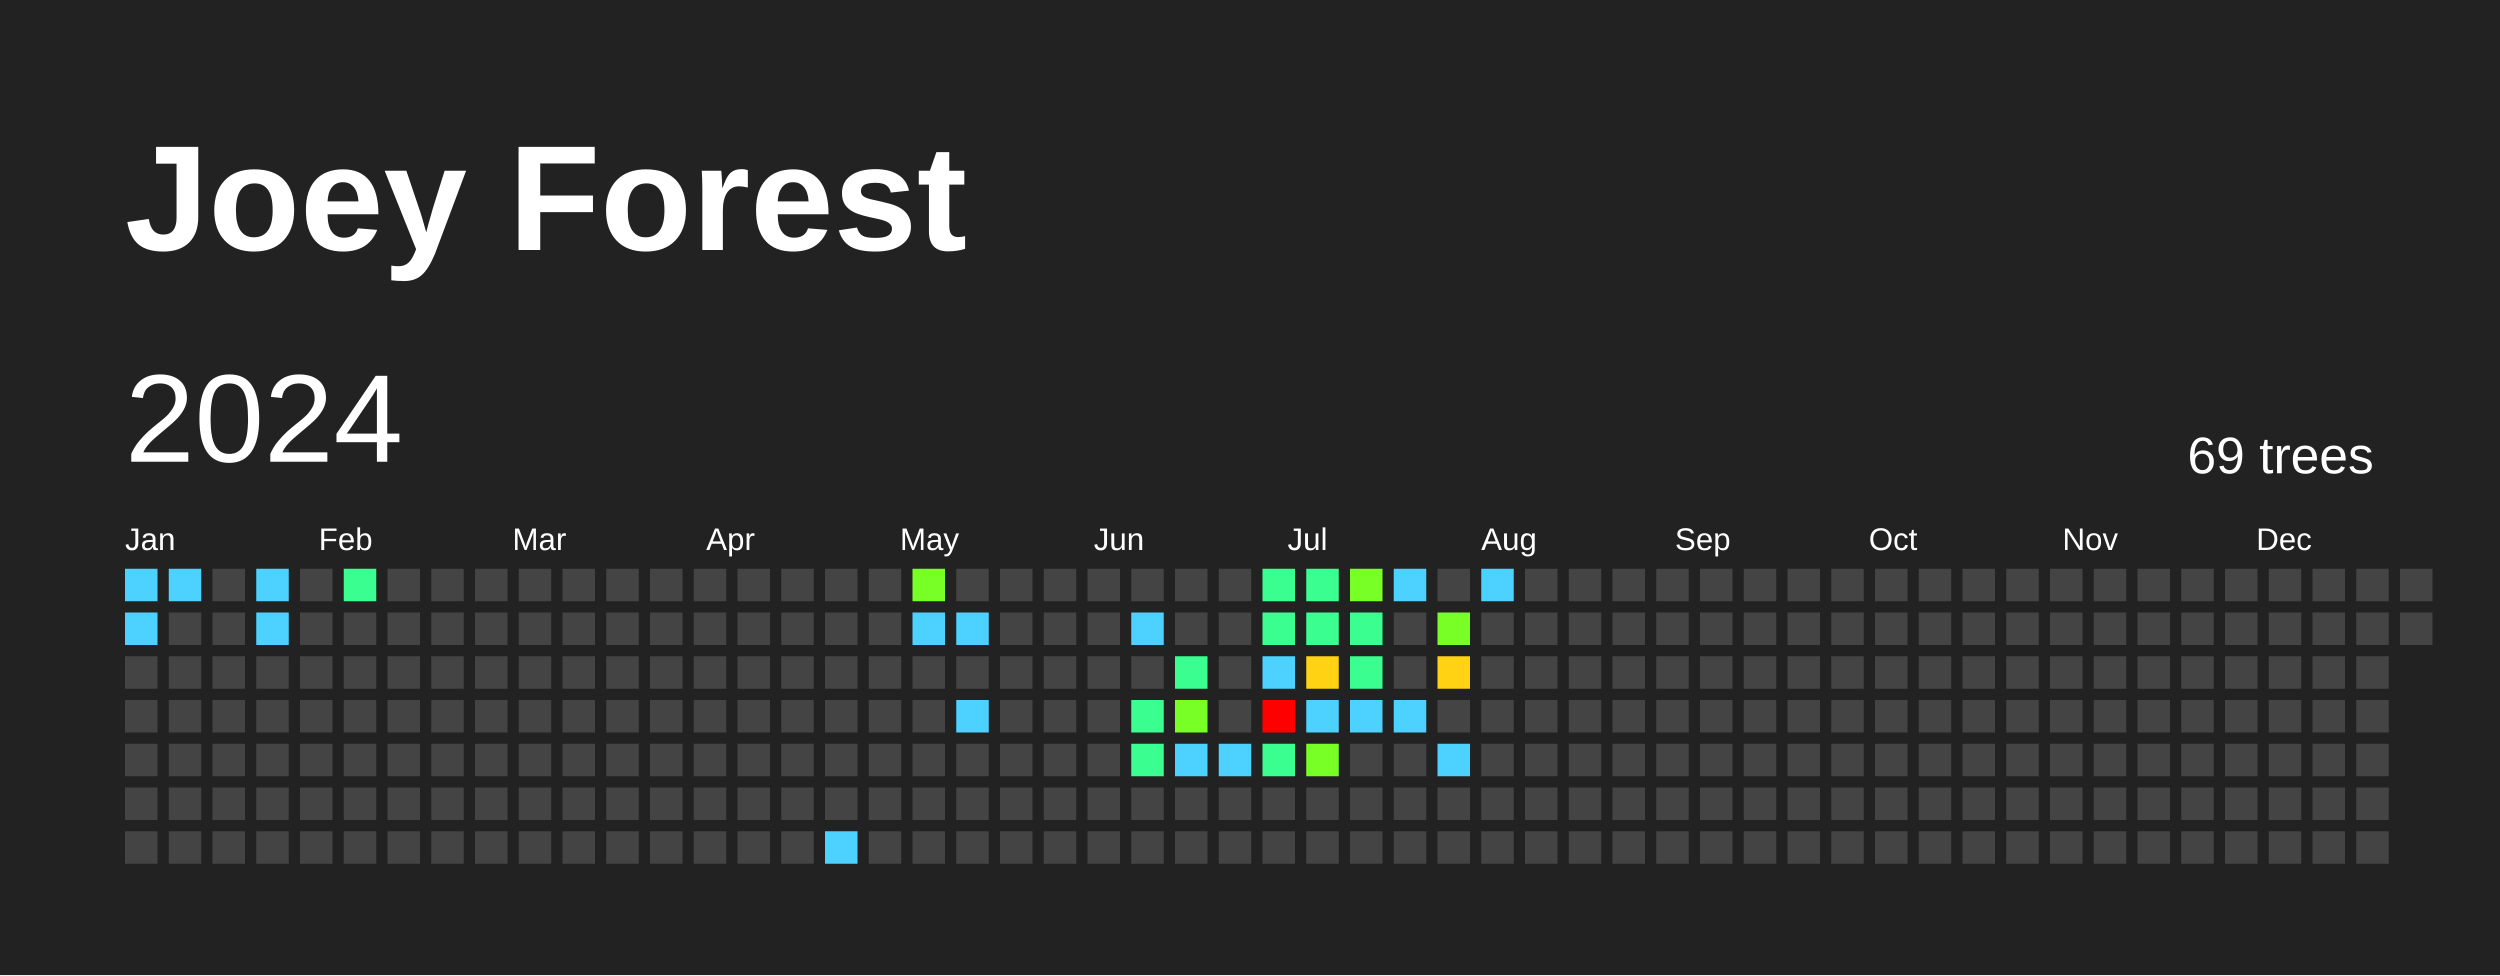
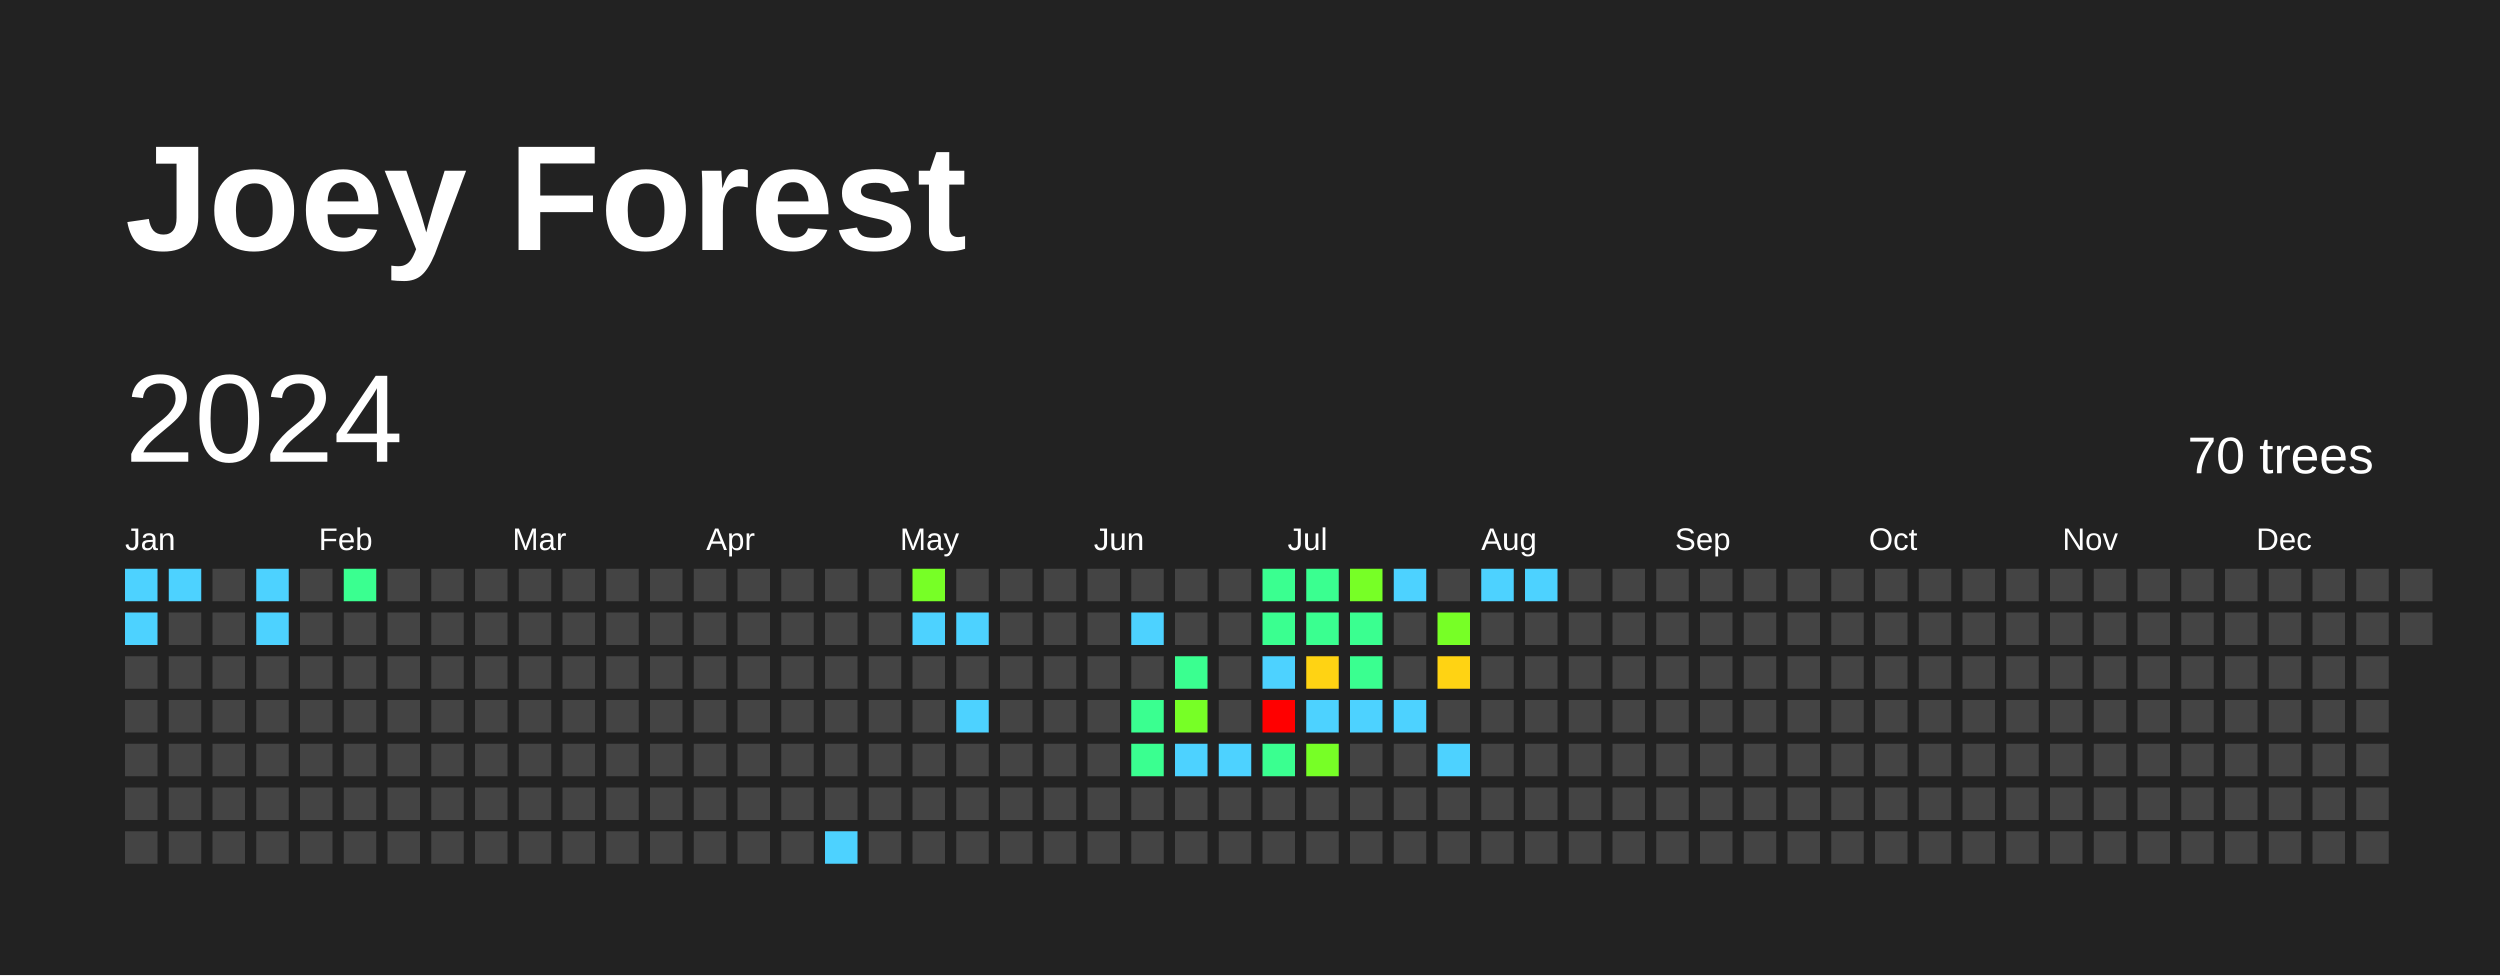
<svg xmlns="http://www.w3.org/2000/svg" baseProfile="full" height="78mm" version="1.1" viewBox="0,0,200,78" width="200mm">
  <defs />
  <rect fill="#222222" height="78" width="200" x="0" y="0" />
  <text fill="#FFFFFF" style="font-size:12px; font-family:Arial; font-weight:bold;" x="10" y="20">Joey Forest</text>
  <text dominant-baseline="hanging" fill="#FFFFFF" style="font-size:10.0px; font-family:Arial;" x="10" y="30">2024</text>
-   <text dominant-baseline="hanging" fill="#FFFFFF" style="font-size:4.125px; font-family:Arial;" x="175" y="35">69 trees</text>
+   <text dominant-baseline="hanging" fill="#FFFFFF" style="font-size:4.125px; font-family:Arial;" x="175" y="35">70 trees</text>
  <text fill="#FFFFFF" style="font-size:2.5px; font-family:Arial" x="10.0" y="44">Jan</text>
  <text fill="#FFFFFF" style="font-size:2.5px; font-family:Arial" x="25.5" y="44">Feb</text>
  <text fill="#FFFFFF" style="font-size:2.5px; font-family:Arial" x="41.0" y="44">Mar</text>
  <text fill="#FFFFFF" style="font-size:2.5px; font-family:Arial" x="56.5" y="44">Apr</text>
  <text fill="#FFFFFF" style="font-size:2.5px; font-family:Arial" x="72.0" y="44">May</text>
  <text fill="#FFFFFF" style="font-size:2.5px; font-family:Arial" x="87.5" y="44">Jun</text>
  <text fill="#FFFFFF" style="font-size:2.5px; font-family:Arial" x="103.0" y="44">Jul</text>
  <text fill="#FFFFFF" style="font-size:2.5px; font-family:Arial" x="118.5" y="44">Aug</text>
  <text fill="#FFFFFF" style="font-size:2.5px; font-family:Arial" x="134.0" y="44">Sep</text>
  <text fill="#FFFFFF" style="font-size:2.5px; font-family:Arial" x="149.5" y="44">Oct</text>
  <text fill="#FFFFFF" style="font-size:2.5px; font-family:Arial" x="165.0" y="44">Nov</text>
  <text fill="#FFFFFF" style="font-size:2.5px; font-family:Arial" x="180.5" y="44">Dec</text>
  <rect fill="#4dd2ff" height="2.6" width="2.6" x="10.0" y="45.5" />
  <rect fill="#4dd2ff" height="2.6" width="2.6" x="10.0" y="49.0" />
  <rect fill="#444444" height="2.6" width="2.6" x="10.0" y="52.5" />
  <rect fill="#444444" height="2.6" width="2.6" x="10.0" y="56.0" />
  <rect fill="#444444" height="2.6" width="2.6" x="10.0" y="59.5" />
  <rect fill="#444444" height="2.6" width="2.6" x="10.0" y="63.0" />
  <rect fill="#444444" height="2.6" width="2.6" x="10.0" y="66.5" />
  <rect fill="#4dd2ff" height="2.6" width="2.6" x="13.5" y="45.5" />
  <rect fill="#444444" height="2.6" width="2.6" x="13.5" y="49.0" />
  <rect fill="#444444" height="2.6" width="2.6" x="13.5" y="52.5" />
  <rect fill="#444444" height="2.6" width="2.6" x="13.5" y="56.0" />
  <rect fill="#444444" height="2.6" width="2.6" x="13.5" y="59.5" />
  <rect fill="#444444" height="2.6" width="2.6" x="13.5" y="63.0" />
  <rect fill="#444444" height="2.6" width="2.6" x="13.5" y="66.5" />
  <rect fill="#444444" height="2.6" width="2.6" x="17.0" y="45.5" />
  <rect fill="#444444" height="2.6" width="2.6" x="17.0" y="49.0" />
  <rect fill="#444444" height="2.6" width="2.6" x="17.0" y="52.5" />
  <rect fill="#444444" height="2.6" width="2.6" x="17.0" y="56.0" />
  <rect fill="#444444" height="2.6" width="2.6" x="17.0" y="59.5" />
  <rect fill="#444444" height="2.6" width="2.6" x="17.0" y="63.0" />
  <rect fill="#444444" height="2.6" width="2.6" x="17.0" y="66.5" />
  <rect fill="#4dd2ff" height="2.6" width="2.6" x="20.5" y="45.5" />
  <rect fill="#4dd2ff" height="2.6" width="2.6" x="20.5" y="49.0" />
  <rect fill="#444444" height="2.6" width="2.6" x="20.5" y="52.5" />
  <rect fill="#444444" height="2.6" width="2.6" x="20.5" y="56.0" />
  <rect fill="#444444" height="2.6" width="2.6" x="20.5" y="59.5" />
  <rect fill="#444444" height="2.6" width="2.6" x="20.5" y="63.0" />
  <rect fill="#444444" height="2.6" width="2.6" x="20.5" y="66.5" />
  <rect fill="#444444" height="2.6" width="2.6" x="24.0" y="45.5" />
  <rect fill="#444444" height="2.6" width="2.6" x="24.0" y="49.0" />
  <rect fill="#444444" height="2.6" width="2.6" x="24.0" y="52.5" />
  <rect fill="#444444" height="2.6" width="2.6" x="24.0" y="56.0" />
  <rect fill="#444444" height="2.6" width="2.6" x="24.0" y="59.5" />
  <rect fill="#444444" height="2.6" width="2.6" x="24.0" y="63.0" />
  <rect fill="#444444" height="2.6" width="2.6" x="24.0" y="66.5" />
  <rect fill="#3aff90" height="2.6" width="2.6" x="27.5" y="45.5" />
  <rect fill="#444444" height="2.6" width="2.6" x="27.5" y="49.0" />
  <rect fill="#444444" height="2.6" width="2.6" x="27.5" y="52.5" />
  <rect fill="#444444" height="2.6" width="2.6" x="27.5" y="56.0" />
  <rect fill="#444444" height="2.6" width="2.6" x="27.5" y="59.5" />
  <rect fill="#444444" height="2.6" width="2.6" x="27.5" y="63.0" />
  <rect fill="#444444" height="2.6" width="2.6" x="27.5" y="66.5" />
  <rect fill="#444444" height="2.6" width="2.6" x="31.0" y="45.5" />
  <rect fill="#444444" height="2.6" width="2.6" x="31.0" y="49.0" />
  <rect fill="#444444" height="2.6" width="2.6" x="31.0" y="52.5" />
  <rect fill="#444444" height="2.6" width="2.6" x="31.0" y="56.0" />
  <rect fill="#444444" height="2.6" width="2.6" x="31.0" y="59.5" />
  <rect fill="#444444" height="2.6" width="2.6" x="31.0" y="63.0" />
  <rect fill="#444444" height="2.6" width="2.6" x="31.0" y="66.5" />
  <rect fill="#444444" height="2.6" width="2.6" x="34.5" y="45.5" />
  <rect fill="#444444" height="2.6" width="2.6" x="34.5" y="49.0" />
  <rect fill="#444444" height="2.6" width="2.6" x="34.5" y="52.5" />
  <rect fill="#444444" height="2.6" width="2.6" x="34.5" y="56.0" />
  <rect fill="#444444" height="2.6" width="2.6" x="34.5" y="59.5" />
  <rect fill="#444444" height="2.6" width="2.6" x="34.5" y="63.0" />
  <rect fill="#444444" height="2.6" width="2.6" x="34.5" y="66.5" />
  <rect fill="#444444" height="2.6" width="2.6" x="38.0" y="45.5" />
  <rect fill="#444444" height="2.6" width="2.6" x="38.0" y="49.0" />
  <rect fill="#444444" height="2.6" width="2.6" x="38.0" y="52.5" />
  <rect fill="#444444" height="2.6" width="2.6" x="38.0" y="56.0" />
  <rect fill="#444444" height="2.6" width="2.6" x="38.0" y="59.5" />
  <rect fill="#444444" height="2.6" width="2.6" x="38.0" y="63.0" />
  <rect fill="#444444" height="2.6" width="2.6" x="38.0" y="66.5" />
  <rect fill="#444444" height="2.6" width="2.6" x="41.5" y="45.5" />
  <rect fill="#444444" height="2.6" width="2.6" x="41.5" y="49.0" />
  <rect fill="#444444" height="2.6" width="2.6" x="41.5" y="52.5" />
  <rect fill="#444444" height="2.6" width="2.6" x="41.5" y="56.0" />
  <rect fill="#444444" height="2.6" width="2.6" x="41.5" y="59.5" />
  <rect fill="#444444" height="2.6" width="2.6" x="41.5" y="63.0" />
  <rect fill="#444444" height="2.6" width="2.6" x="41.5" y="66.5" />
  <rect fill="#444444" height="2.6" width="2.6" x="45.0" y="45.5" />
  <rect fill="#444444" height="2.6" width="2.6" x="45.0" y="49.0" />
  <rect fill="#444444" height="2.6" width="2.6" x="45.0" y="52.5" />
  <rect fill="#444444" height="2.6" width="2.6" x="45.0" y="56.0" />
  <rect fill="#444444" height="2.6" width="2.6" x="45.0" y="59.5" />
  <rect fill="#444444" height="2.6" width="2.6" x="45.0" y="63.0" />
  <rect fill="#444444" height="2.6" width="2.6" x="45.0" y="66.5" />
  <rect fill="#444444" height="2.6" width="2.6" x="48.5" y="45.5" />
  <rect fill="#444444" height="2.6" width="2.6" x="48.5" y="49.0" />
  <rect fill="#444444" height="2.6" width="2.6" x="48.5" y="52.5" />
  <rect fill="#444444" height="2.6" width="2.6" x="48.5" y="56.0" />
  <rect fill="#444444" height="2.6" width="2.6" x="48.5" y="59.5" />
  <rect fill="#444444" height="2.6" width="2.6" x="48.5" y="63.0" />
  <rect fill="#444444" height="2.6" width="2.6" x="48.5" y="66.5" />
  <rect fill="#444444" height="2.6" width="2.6" x="52.0" y="45.5" />
  <rect fill="#444444" height="2.6" width="2.6" x="52.0" y="49.0" />
  <rect fill="#444444" height="2.6" width="2.6" x="52.0" y="52.5" />
  <rect fill="#444444" height="2.6" width="2.6" x="52.0" y="56.0" />
  <rect fill="#444444" height="2.6" width="2.6" x="52.0" y="59.5" />
  <rect fill="#444444" height="2.6" width="2.6" x="52.0" y="63.0" />
  <rect fill="#444444" height="2.6" width="2.6" x="52.0" y="66.5" />
  <rect fill="#444444" height="2.6" width="2.6" x="55.5" y="45.5" />
  <rect fill="#444444" height="2.6" width="2.6" x="55.5" y="49.0" />
  <rect fill="#444444" height="2.6" width="2.6" x="55.5" y="52.5" />
  <rect fill="#444444" height="2.6" width="2.6" x="55.5" y="56.0" />
  <rect fill="#444444" height="2.6" width="2.6" x="55.5" y="59.5" />
  <rect fill="#444444" height="2.6" width="2.6" x="55.5" y="63.0" />
  <rect fill="#444444" height="2.6" width="2.6" x="55.5" y="66.5" />
  <rect fill="#444444" height="2.6" width="2.6" x="59.0" y="45.5" />
  <rect fill="#444444" height="2.6" width="2.6" x="59.0" y="49.0" />
  <rect fill="#444444" height="2.6" width="2.6" x="59.0" y="52.5" />
  <rect fill="#444444" height="2.6" width="2.6" x="59.0" y="56.0" />
  <rect fill="#444444" height="2.6" width="2.6" x="59.0" y="59.5" />
  <rect fill="#444444" height="2.6" width="2.6" x="59.0" y="63.0" />
  <rect fill="#444444" height="2.6" width="2.6" x="59.0" y="66.5" />
  <rect fill="#444444" height="2.6" width="2.6" x="62.5" y="45.5" />
  <rect fill="#444444" height="2.6" width="2.6" x="62.5" y="49.0" />
  <rect fill="#444444" height="2.6" width="2.6" x="62.5" y="52.5" />
  <rect fill="#444444" height="2.6" width="2.6" x="62.5" y="56.0" />
  <rect fill="#444444" height="2.6" width="2.6" x="62.5" y="59.5" />
  <rect fill="#444444" height="2.6" width="2.6" x="62.5" y="63.0" />
  <rect fill="#444444" height="2.6" width="2.6" x="62.5" y="66.5" />
  <rect fill="#444444" height="2.6" width="2.6" x="66.0" y="45.5" />
  <rect fill="#444444" height="2.6" width="2.6" x="66.0" y="49.0" />
  <rect fill="#444444" height="2.6" width="2.6" x="66.0" y="52.5" />
  <rect fill="#444444" height="2.6" width="2.6" x="66.0" y="56.0" />
  <rect fill="#444444" height="2.6" width="2.6" x="66.0" y="59.5" />
  <rect fill="#444444" height="2.6" width="2.6" x="66.0" y="63.0" />
  <rect fill="#4dd2ff" height="2.6" width="2.6" x="66.0" y="66.5" />
  <rect fill="#444444" height="2.6" width="2.6" x="69.5" y="45.5" />
  <rect fill="#444444" height="2.6" width="2.6" x="69.5" y="49.0" />
  <rect fill="#444444" height="2.6" width="2.6" x="69.5" y="52.5" />
  <rect fill="#444444" height="2.6" width="2.6" x="69.5" y="56.0" />
  <rect fill="#444444" height="2.6" width="2.6" x="69.5" y="59.5" />
  <rect fill="#444444" height="2.6" width="2.6" x="69.5" y="63.0" />
  <rect fill="#444444" height="2.6" width="2.6" x="69.5" y="66.5" />
  <rect fill="#77ff26" height="2.6" width="2.6" x="73.0" y="45.5" />
  <rect fill="#4dd2ff" height="2.6" width="2.6" x="73.0" y="49.0" />
  <rect fill="#444444" height="2.6" width="2.6" x="73.0" y="52.5" />
  <rect fill="#444444" height="2.6" width="2.6" x="73.0" y="56.0" />
  <rect fill="#444444" height="2.6" width="2.6" x="73.0" y="59.5" />
  <rect fill="#444444" height="2.6" width="2.6" x="73.0" y="63.0" />
  <rect fill="#444444" height="2.6" width="2.6" x="73.0" y="66.5" />
  <rect fill="#444444" height="2.6" width="2.6" x="76.5" y="45.5" />
  <rect fill="#4dd2ff" height="2.6" width="2.6" x="76.5" y="49.0" />
  <rect fill="#444444" height="2.6" width="2.6" x="76.5" y="52.5" />
  <rect fill="#4dd2ff" height="2.6" width="2.6" x="76.5" y="56.0" />
  <rect fill="#444444" height="2.6" width="2.6" x="76.5" y="59.5" />
  <rect fill="#444444" height="2.6" width="2.6" x="76.5" y="63.0" />
  <rect fill="#444444" height="2.6" width="2.6" x="76.5" y="66.5" />
  <rect fill="#444444" height="2.6" width="2.6" x="80.0" y="45.5" />
  <rect fill="#444444" height="2.6" width="2.6" x="80.0" y="49.0" />
  <rect fill="#444444" height="2.6" width="2.6" x="80.0" y="52.5" />
  <rect fill="#444444" height="2.6" width="2.6" x="80.0" y="56.0" />
  <rect fill="#444444" height="2.6" width="2.6" x="80.0" y="59.5" />
  <rect fill="#444444" height="2.6" width="2.6" x="80.0" y="63.0" />
  <rect fill="#444444" height="2.6" width="2.6" x="80.0" y="66.5" />
  <rect fill="#444444" height="2.6" width="2.6" x="83.5" y="45.5" />
  <rect fill="#444444" height="2.6" width="2.6" x="83.5" y="49.0" />
  <rect fill="#444444" height="2.6" width="2.6" x="83.5" y="52.5" />
  <rect fill="#444444" height="2.6" width="2.6" x="83.5" y="56.0" />
  <rect fill="#444444" height="2.6" width="2.6" x="83.5" y="59.5" />
  <rect fill="#444444" height="2.6" width="2.6" x="83.5" y="63.0" />
  <rect fill="#444444" height="2.6" width="2.6" x="83.5" y="66.5" />
  <rect fill="#444444" height="2.6" width="2.6" x="87.0" y="45.5" />
  <rect fill="#444444" height="2.6" width="2.6" x="87.0" y="49.0" />
  <rect fill="#444444" height="2.6" width="2.6" x="87.0" y="52.5" />
  <rect fill="#444444" height="2.6" width="2.6" x="87.0" y="56.0" />
  <rect fill="#444444" height="2.6" width="2.6" x="87.0" y="59.5" />
  <rect fill="#444444" height="2.6" width="2.6" x="87.0" y="63.0" />
  <rect fill="#444444" height="2.6" width="2.6" x="87.0" y="66.5" />
  <rect fill="#444444" height="2.6" width="2.6" x="90.5" y="45.5" />
  <rect fill="#4dd2ff" height="2.6" width="2.6" x="90.5" y="49.0" />
  <rect fill="#444444" height="2.6" width="2.6" x="90.5" y="52.5" />
  <rect fill="#3aff90" height="2.6" width="2.6" x="90.5" y="56.0" />
  <rect fill="#3aff90" height="2.6" width="2.6" x="90.5" y="59.5" />
  <rect fill="#444444" height="2.6" width="2.6" x="90.5" y="63.0" />
  <rect fill="#444444" height="2.6" width="2.6" x="90.5" y="66.5" />
  <rect fill="#444444" height="2.6" width="2.6" x="94.0" y="45.5" />
  <rect fill="#444444" height="2.6" width="2.6" x="94.0" y="49.0" />
  <rect fill="#3aff90" height="2.6" width="2.6" x="94.0" y="52.5" />
  <rect fill="#77ff26" height="2.6" width="2.6" x="94.0" y="56.0" />
  <rect fill="#4dd2ff" height="2.6" width="2.6" x="94.0" y="59.5" />
  <rect fill="#444444" height="2.6" width="2.6" x="94.0" y="63.0" />
  <rect fill="#444444" height="2.6" width="2.6" x="94.0" y="66.5" />
  <rect fill="#444444" height="2.6" width="2.6" x="97.5" y="45.5" />
  <rect fill="#444444" height="2.6" width="2.6" x="97.5" y="49.0" />
  <rect fill="#444444" height="2.6" width="2.6" x="97.5" y="52.5" />
  <rect fill="#444444" height="2.6" width="2.6" x="97.5" y="56.0" />
  <rect fill="#4dd2ff" height="2.6" width="2.6" x="97.5" y="59.5" />
  <rect fill="#444444" height="2.6" width="2.6" x="97.5" y="63.0" />
  <rect fill="#444444" height="2.6" width="2.6" x="97.5" y="66.5" />
  <rect fill="#3aff90" height="2.6" width="2.6" x="101.0" y="45.5" />
  <rect fill="#3aff90" height="2.6" width="2.6" x="101.0" y="49.0" />
  <rect fill="#4dd2ff" height="2.6" width="2.6" x="101.0" y="52.5" />
  <rect fill="red" height="2.6" width="2.6" x="101.0" y="56.0" />
  <rect fill="#3aff90" height="2.6" width="2.6" x="101.0" y="59.5" />
  <rect fill="#444444" height="2.6" width="2.6" x="101.0" y="63.0" />
  <rect fill="#444444" height="2.6" width="2.6" x="101.0" y="66.5" />
  <rect fill="#3aff90" height="2.6" width="2.6" x="104.5" y="45.5" />
  <rect fill="#3aff90" height="2.6" width="2.6" x="104.5" y="49.0" />
  <rect fill="#ffd313" height="2.6" width="2.6" x="104.5" y="52.5" />
  <rect fill="#4dd2ff" height="2.6" width="2.6" x="104.5" y="56.0" />
  <rect fill="#77ff26" height="2.6" width="2.6" x="104.5" y="59.5" />
  <rect fill="#444444" height="2.6" width="2.6" x="104.5" y="63.0" />
  <rect fill="#444444" height="2.6" width="2.6" x="104.5" y="66.5" />
  <rect fill="#77ff26" height="2.6" width="2.6" x="108.0" y="45.5" />
  <rect fill="#3aff90" height="2.6" width="2.6" x="108.0" y="49.0" />
  <rect fill="#3aff90" height="2.6" width="2.6" x="108.0" y="52.5" />
  <rect fill="#4dd2ff" height="2.6" width="2.6" x="108.0" y="56.0" />
  <rect fill="#444444" height="2.6" width="2.6" x="108.0" y="59.5" />
  <rect fill="#444444" height="2.6" width="2.6" x="108.0" y="63.0" />
  <rect fill="#444444" height="2.6" width="2.6" x="108.0" y="66.5" />
  <rect fill="#4dd2ff" height="2.6" width="2.6" x="111.5" y="45.5" />
  <rect fill="#444444" height="2.6" width="2.6" x="111.5" y="49.0" />
  <rect fill="#444444" height="2.6" width="2.6" x="111.5" y="52.5" />
  <rect fill="#4dd2ff" height="2.6" width="2.6" x="111.5" y="56.0" />
  <rect fill="#444444" height="2.6" width="2.6" x="111.5" y="59.5" />
  <rect fill="#444444" height="2.6" width="2.6" x="111.5" y="63.0" />
  <rect fill="#444444" height="2.6" width="2.6" x="111.5" y="66.5" />
  <rect fill="#444444" height="2.6" width="2.6" x="115.0" y="45.5" />
  <rect fill="#77ff26" height="2.6" width="2.6" x="115.0" y="49.0" />
  <rect fill="#ffd313" height="2.6" width="2.6" x="115.0" y="52.5" />
  <rect fill="#444444" height="2.6" width="2.6" x="115.0" y="56.0" />
  <rect fill="#4dd2ff" height="2.6" width="2.6" x="115.0" y="59.5" />
  <rect fill="#444444" height="2.6" width="2.6" x="115.0" y="63.0" />
  <rect fill="#444444" height="2.6" width="2.6" x="115.0" y="66.5" />
  <rect fill="#4dd2ff" height="2.6" width="2.6" x="118.5" y="45.5" />
  <rect fill="#444444" height="2.6" width="2.6" x="118.5" y="49.0" />
  <rect fill="#444444" height="2.6" width="2.6" x="118.5" y="52.5" />
  <rect fill="#444444" height="2.6" width="2.6" x="118.5" y="56.0" />
  <rect fill="#444444" height="2.6" width="2.6" x="118.5" y="59.5" />
  <rect fill="#444444" height="2.6" width="2.6" x="118.5" y="63.0" />
  <rect fill="#444444" height="2.6" width="2.6" x="118.5" y="66.5" />
-   <rect fill="#444444" height="2.6" width="2.6" x="122.0" y="45.5" />
+   <rect fill="#4dd2ff" height="2.6" width="2.6" x="122.0" y="45.5" />
  <rect fill="#444444" height="2.6" width="2.6" x="122.0" y="49.0" />
  <rect fill="#444444" height="2.6" width="2.6" x="122.0" y="52.5" />
  <rect fill="#444444" height="2.6" width="2.6" x="122.0" y="56.0" />
  <rect fill="#444444" height="2.6" width="2.6" x="122.0" y="59.5" />
  <rect fill="#444444" height="2.6" width="2.6" x="122.0" y="63.0" />
  <rect fill="#444444" height="2.6" width="2.6" x="122.0" y="66.5" />
  <rect fill="#444444" height="2.6" width="2.6" x="125.5" y="45.5" />
  <rect fill="#444444" height="2.6" width="2.6" x="125.5" y="49.0" />
  <rect fill="#444444" height="2.6" width="2.6" x="125.5" y="52.5" />
  <rect fill="#444444" height="2.6" width="2.6" x="125.5" y="56.0" />
  <rect fill="#444444" height="2.6" width="2.6" x="125.5" y="59.5" />
  <rect fill="#444444" height="2.6" width="2.6" x="125.5" y="63.0" />
  <rect fill="#444444" height="2.6" width="2.6" x="125.5" y="66.5" />
  <rect fill="#444444" height="2.6" width="2.6" x="129.0" y="45.5" />
  <rect fill="#444444" height="2.6" width="2.6" x="129.0" y="49.0" />
  <rect fill="#444444" height="2.6" width="2.6" x="129.0" y="52.5" />
  <rect fill="#444444" height="2.6" width="2.6" x="129.0" y="56.0" />
  <rect fill="#444444" height="2.6" width="2.6" x="129.0" y="59.5" />
  <rect fill="#444444" height="2.6" width="2.6" x="129.0" y="63.0" />
  <rect fill="#444444" height="2.6" width="2.6" x="129.0" y="66.5" />
  <rect fill="#444444" height="2.6" width="2.6" x="132.5" y="45.5" />
  <rect fill="#444444" height="2.6" width="2.6" x="132.5" y="49.0" />
  <rect fill="#444444" height="2.6" width="2.6" x="132.5" y="52.5" />
  <rect fill="#444444" height="2.6" width="2.6" x="132.5" y="56.0" />
  <rect fill="#444444" height="2.6" width="2.6" x="132.5" y="59.5" />
  <rect fill="#444444" height="2.6" width="2.6" x="132.5" y="63.0" />
  <rect fill="#444444" height="2.6" width="2.6" x="132.5" y="66.5" />
  <rect fill="#444444" height="2.6" width="2.6" x="136.0" y="45.5" />
  <rect fill="#444444" height="2.6" width="2.6" x="136.0" y="49.0" />
  <rect fill="#444444" height="2.6" width="2.6" x="136.0" y="52.5" />
  <rect fill="#444444" height="2.6" width="2.6" x="136.0" y="56.0" />
  <rect fill="#444444" height="2.6" width="2.6" x="136.0" y="59.5" />
  <rect fill="#444444" height="2.6" width="2.6" x="136.0" y="63.0" />
  <rect fill="#444444" height="2.6" width="2.6" x="136.0" y="66.5" />
  <rect fill="#444444" height="2.6" width="2.6" x="139.5" y="45.5" />
  <rect fill="#444444" height="2.6" width="2.6" x="139.5" y="49.0" />
  <rect fill="#444444" height="2.6" width="2.6" x="139.5" y="52.5" />
  <rect fill="#444444" height="2.6" width="2.6" x="139.5" y="56.0" />
  <rect fill="#444444" height="2.6" width="2.6" x="139.5" y="59.5" />
  <rect fill="#444444" height="2.6" width="2.6" x="139.5" y="63.0" />
  <rect fill="#444444" height="2.6" width="2.6" x="139.5" y="66.5" />
  <rect fill="#444444" height="2.6" width="2.6" x="143.0" y="45.5" />
  <rect fill="#444444" height="2.6" width="2.6" x="143.0" y="49.0" />
  <rect fill="#444444" height="2.6" width="2.6" x="143.0" y="52.5" />
  <rect fill="#444444" height="2.6" width="2.6" x="143.0" y="56.0" />
  <rect fill="#444444" height="2.6" width="2.6" x="143.0" y="59.5" />
  <rect fill="#444444" height="2.6" width="2.6" x="143.0" y="63.0" />
  <rect fill="#444444" height="2.6" width="2.6" x="143.0" y="66.5" />
  <rect fill="#444444" height="2.6" width="2.6" x="146.5" y="45.5" />
  <rect fill="#444444" height="2.6" width="2.6" x="146.5" y="49.0" />
  <rect fill="#444444" height="2.6" width="2.6" x="146.5" y="52.5" />
  <rect fill="#444444" height="2.6" width="2.6" x="146.5" y="56.0" />
  <rect fill="#444444" height="2.6" width="2.6" x="146.5" y="59.5" />
  <rect fill="#444444" height="2.6" width="2.6" x="146.5" y="63.0" />
  <rect fill="#444444" height="2.6" width="2.6" x="146.5" y="66.5" />
  <rect fill="#444444" height="2.6" width="2.6" x="150.0" y="45.5" />
  <rect fill="#444444" height="2.6" width="2.6" x="150.0" y="49.0" />
  <rect fill="#444444" height="2.6" width="2.6" x="150.0" y="52.5" />
  <rect fill="#444444" height="2.6" width="2.6" x="150.0" y="56.0" />
  <rect fill="#444444" height="2.6" width="2.6" x="150.0" y="59.5" />
  <rect fill="#444444" height="2.6" width="2.6" x="150.0" y="63.0" />
  <rect fill="#444444" height="2.6" width="2.6" x="150.0" y="66.5" />
  <rect fill="#444444" height="2.6" width="2.6" x="153.5" y="45.5" />
  <rect fill="#444444" height="2.6" width="2.6" x="153.5" y="49.0" />
  <rect fill="#444444" height="2.6" width="2.6" x="153.5" y="52.5" />
  <rect fill="#444444" height="2.6" width="2.6" x="153.5" y="56.0" />
  <rect fill="#444444" height="2.6" width="2.6" x="153.5" y="59.5" />
  <rect fill="#444444" height="2.6" width="2.6" x="153.5" y="63.0" />
  <rect fill="#444444" height="2.6" width="2.6" x="153.5" y="66.5" />
  <rect fill="#444444" height="2.6" width="2.6" x="157.0" y="45.5" />
  <rect fill="#444444" height="2.6" width="2.6" x="157.0" y="49.0" />
  <rect fill="#444444" height="2.6" width="2.6" x="157.0" y="52.5" />
  <rect fill="#444444" height="2.6" width="2.6" x="157.0" y="56.0" />
  <rect fill="#444444" height="2.6" width="2.6" x="157.0" y="59.5" />
  <rect fill="#444444" height="2.6" width="2.6" x="157.0" y="63.0" />
  <rect fill="#444444" height="2.6" width="2.6" x="157.0" y="66.5" />
  <rect fill="#444444" height="2.6" width="2.6" x="160.5" y="45.5" />
  <rect fill="#444444" height="2.6" width="2.6" x="160.5" y="49.0" />
  <rect fill="#444444" height="2.6" width="2.6" x="160.5" y="52.5" />
  <rect fill="#444444" height="2.6" width="2.6" x="160.5" y="56.0" />
  <rect fill="#444444" height="2.6" width="2.6" x="160.5" y="59.5" />
  <rect fill="#444444" height="2.6" width="2.6" x="160.5" y="63.0" />
  <rect fill="#444444" height="2.6" width="2.6" x="160.5" y="66.5" />
  <rect fill="#444444" height="2.6" width="2.6" x="164.0" y="45.5" />
  <rect fill="#444444" height="2.6" width="2.6" x="164.0" y="49.0" />
  <rect fill="#444444" height="2.6" width="2.6" x="164.0" y="52.5" />
  <rect fill="#444444" height="2.6" width="2.6" x="164.0" y="56.0" />
  <rect fill="#444444" height="2.6" width="2.6" x="164.0" y="59.5" />
  <rect fill="#444444" height="2.6" width="2.6" x="164.0" y="63.0" />
  <rect fill="#444444" height="2.6" width="2.6" x="164.0" y="66.5" />
  <rect fill="#444444" height="2.6" width="2.6" x="167.5" y="45.5" />
  <rect fill="#444444" height="2.6" width="2.6" x="167.5" y="49.0" />
  <rect fill="#444444" height="2.6" width="2.6" x="167.5" y="52.5" />
  <rect fill="#444444" height="2.6" width="2.6" x="167.5" y="56.0" />
  <rect fill="#444444" height="2.6" width="2.6" x="167.5" y="59.5" />
  <rect fill="#444444" height="2.6" width="2.6" x="167.5" y="63.0" />
  <rect fill="#444444" height="2.6" width="2.6" x="167.5" y="66.5" />
  <rect fill="#444444" height="2.6" width="2.6" x="171.0" y="45.5" />
  <rect fill="#444444" height="2.6" width="2.6" x="171.0" y="49.0" />
  <rect fill="#444444" height="2.6" width="2.6" x="171.0" y="52.5" />
  <rect fill="#444444" height="2.6" width="2.6" x="171.0" y="56.0" />
  <rect fill="#444444" height="2.6" width="2.6" x="171.0" y="59.5" />
  <rect fill="#444444" height="2.6" width="2.6" x="171.0" y="63.0" />
  <rect fill="#444444" height="2.6" width="2.6" x="171.0" y="66.5" />
  <rect fill="#444444" height="2.6" width="2.6" x="174.5" y="45.5" />
  <rect fill="#444444" height="2.6" width="2.6" x="174.5" y="49.0" />
  <rect fill="#444444" height="2.6" width="2.6" x="174.5" y="52.5" />
  <rect fill="#444444" height="2.6" width="2.6" x="174.5" y="56.0" />
  <rect fill="#444444" height="2.6" width="2.6" x="174.5" y="59.5" />
  <rect fill="#444444" height="2.6" width="2.6" x="174.5" y="63.0" />
  <rect fill="#444444" height="2.6" width="2.6" x="174.5" y="66.5" />
  <rect fill="#444444" height="2.6" width="2.6" x="178.0" y="45.5" />
  <rect fill="#444444" height="2.6" width="2.6" x="178.0" y="49.0" />
  <rect fill="#444444" height="2.6" width="2.6" x="178.0" y="52.5" />
  <rect fill="#444444" height="2.6" width="2.6" x="178.0" y="56.0" />
  <rect fill="#444444" height="2.6" width="2.6" x="178.0" y="59.5" />
  <rect fill="#444444" height="2.6" width="2.6" x="178.0" y="63.0" />
  <rect fill="#444444" height="2.6" width="2.6" x="178.0" y="66.5" />
  <rect fill="#444444" height="2.6" width="2.6" x="181.5" y="45.5" />
  <rect fill="#444444" height="2.6" width="2.6" x="181.5" y="49.0" />
  <rect fill="#444444" height="2.6" width="2.6" x="181.5" y="52.5" />
  <rect fill="#444444" height="2.6" width="2.6" x="181.5" y="56.0" />
  <rect fill="#444444" height="2.6" width="2.6" x="181.5" y="59.5" />
  <rect fill="#444444" height="2.6" width="2.6" x="181.5" y="63.0" />
  <rect fill="#444444" height="2.6" width="2.6" x="181.5" y="66.5" />
  <rect fill="#444444" height="2.6" width="2.6" x="185.0" y="45.5" />
  <rect fill="#444444" height="2.6" width="2.6" x="185.0" y="49.0" />
  <rect fill="#444444" height="2.6" width="2.6" x="185.0" y="52.5" />
  <rect fill="#444444" height="2.6" width="2.6" x="185.0" y="56.0" />
  <rect fill="#444444" height="2.6" width="2.6" x="185.0" y="59.5" />
  <rect fill="#444444" height="2.6" width="2.6" x="185.0" y="63.0" />
  <rect fill="#444444" height="2.6" width="2.6" x="185.0" y="66.5" />
  <rect fill="#444444" height="2.6" width="2.6" x="188.5" y="45.5" />
  <rect fill="#444444" height="2.6" width="2.6" x="188.5" y="49.0" />
  <rect fill="#444444" height="2.6" width="2.6" x="188.5" y="52.5" />
  <rect fill="#444444" height="2.6" width="2.6" x="188.5" y="56.0" />
  <rect fill="#444444" height="2.6" width="2.6" x="188.5" y="59.5" />
  <rect fill="#444444" height="2.6" width="2.6" x="188.5" y="63.0" />
  <rect fill="#444444" height="2.6" width="2.6" x="188.5" y="66.5" />
  <rect fill="#444444" height="2.6" width="2.6" x="192.0" y="45.5" />
  <rect fill="#444444" height="2.6" width="2.6" x="192.0" y="49.0" />
</svg>
